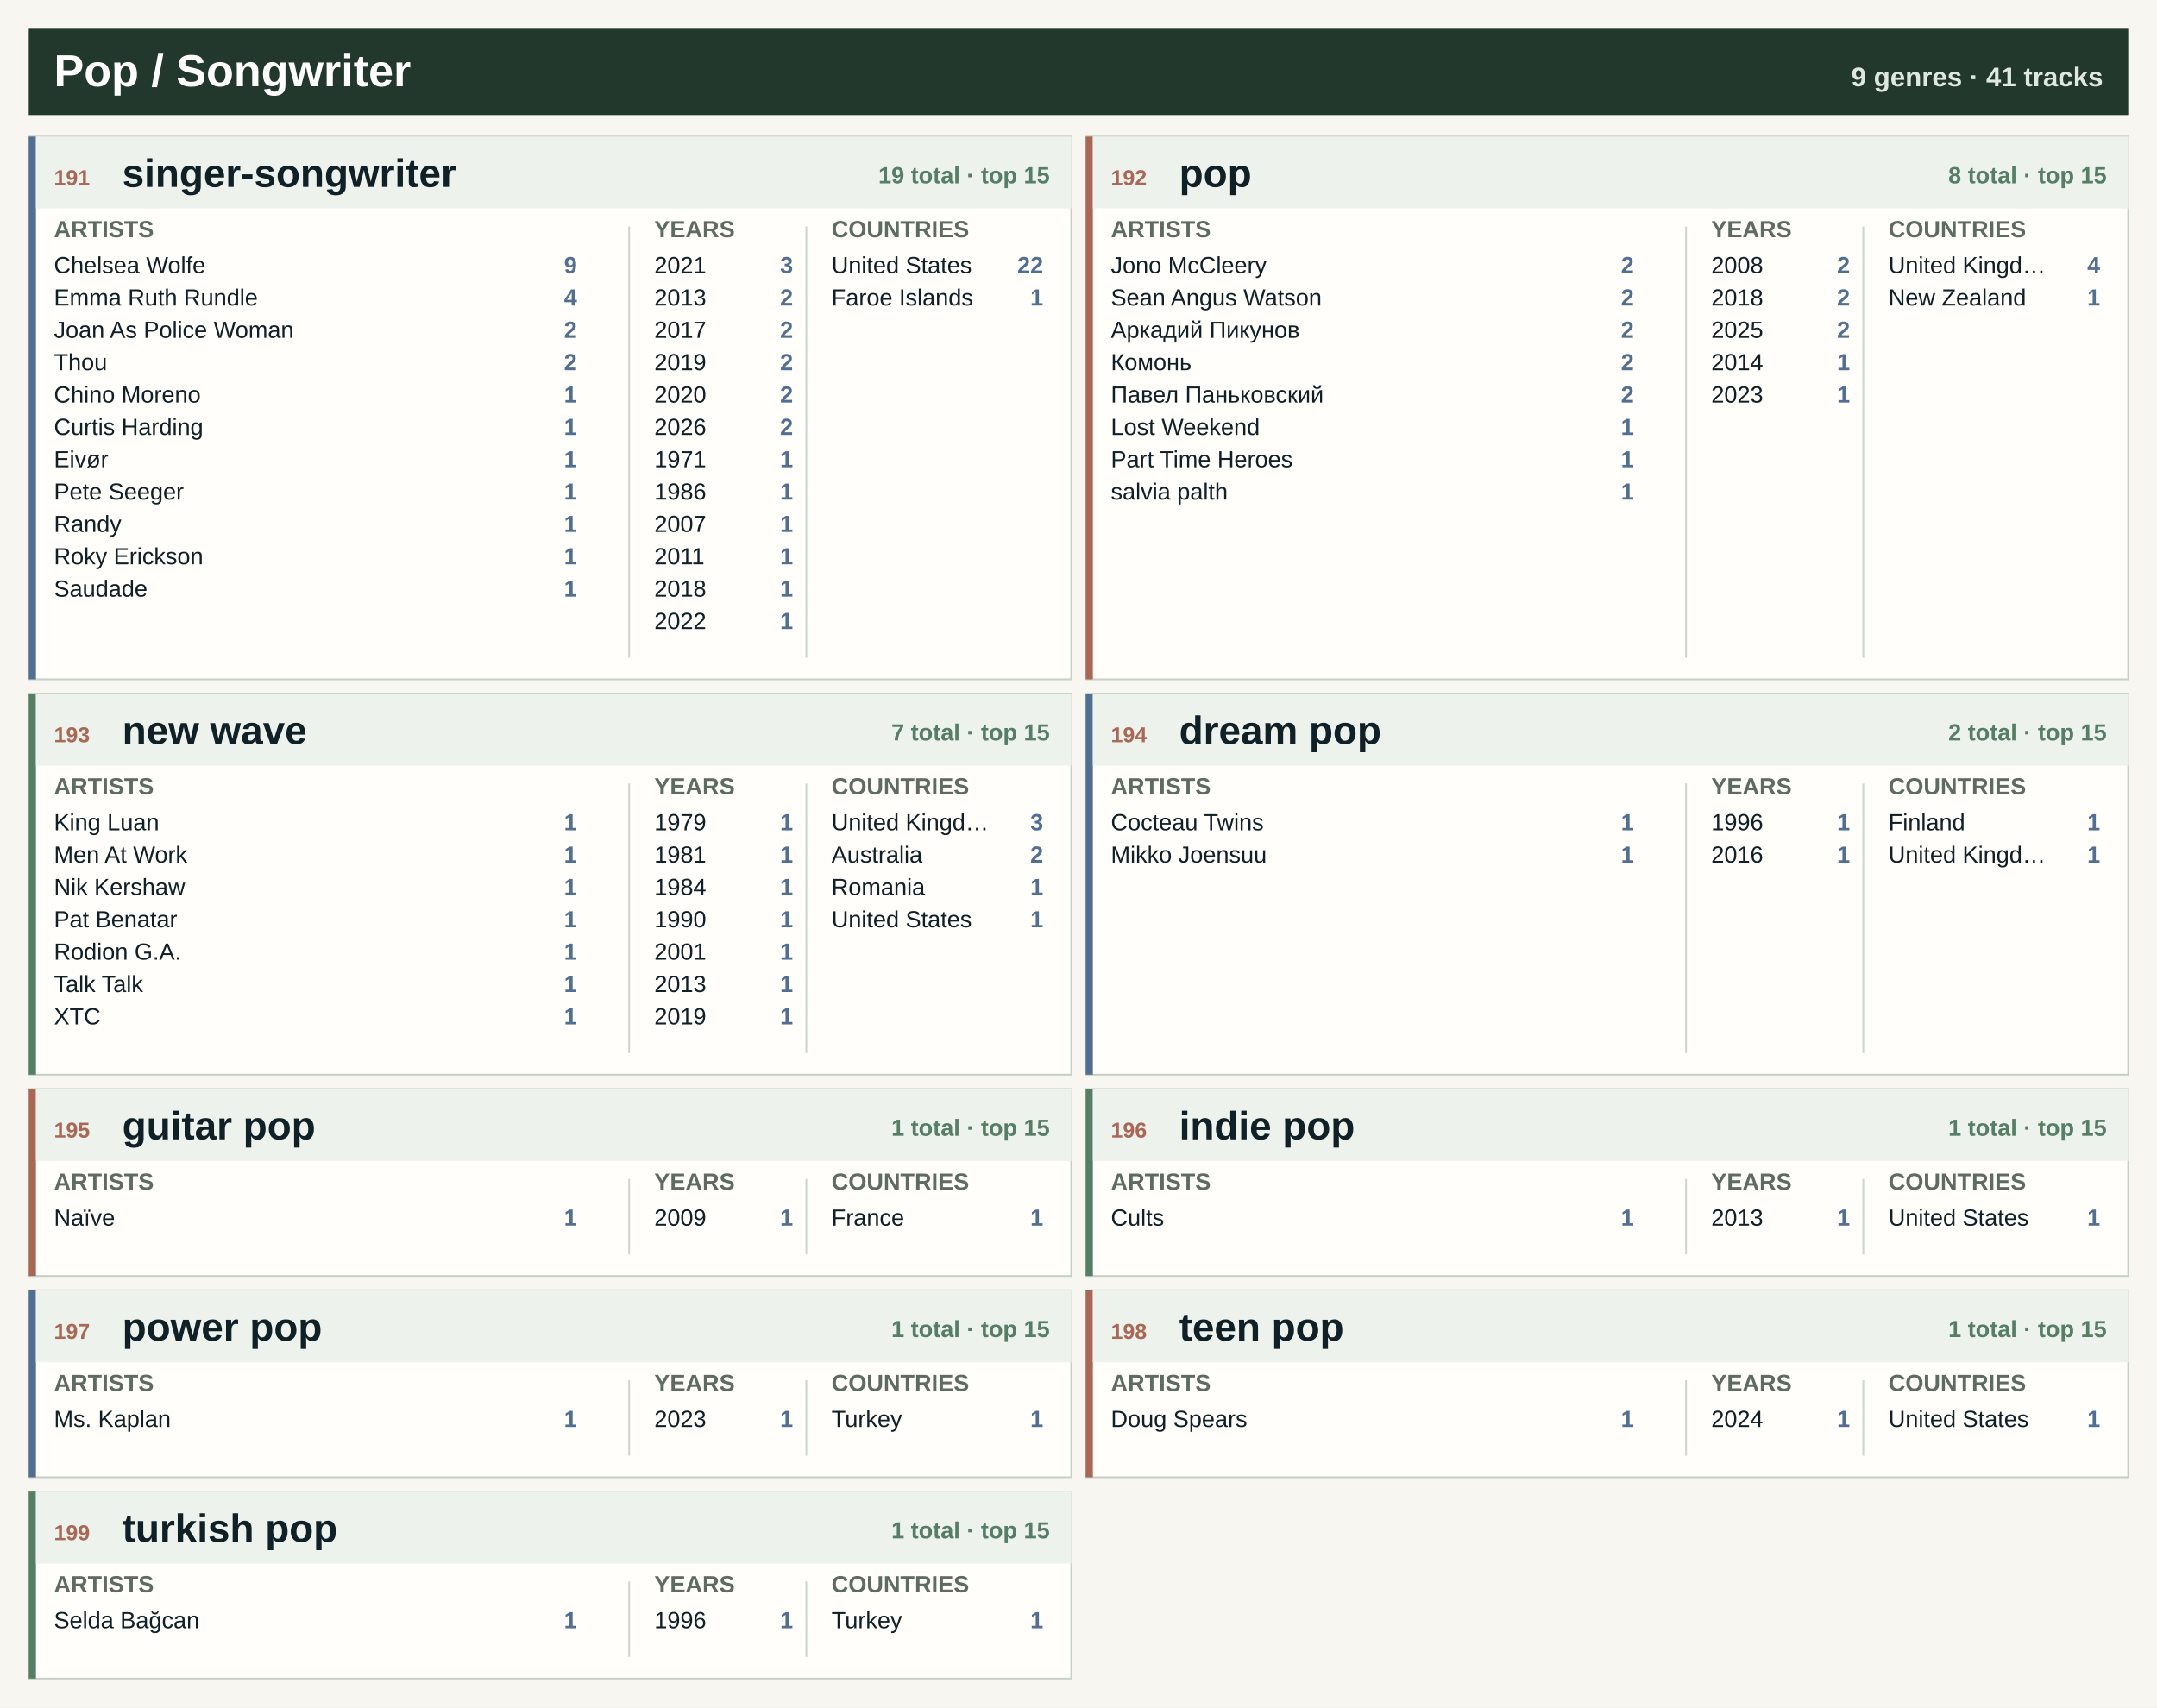
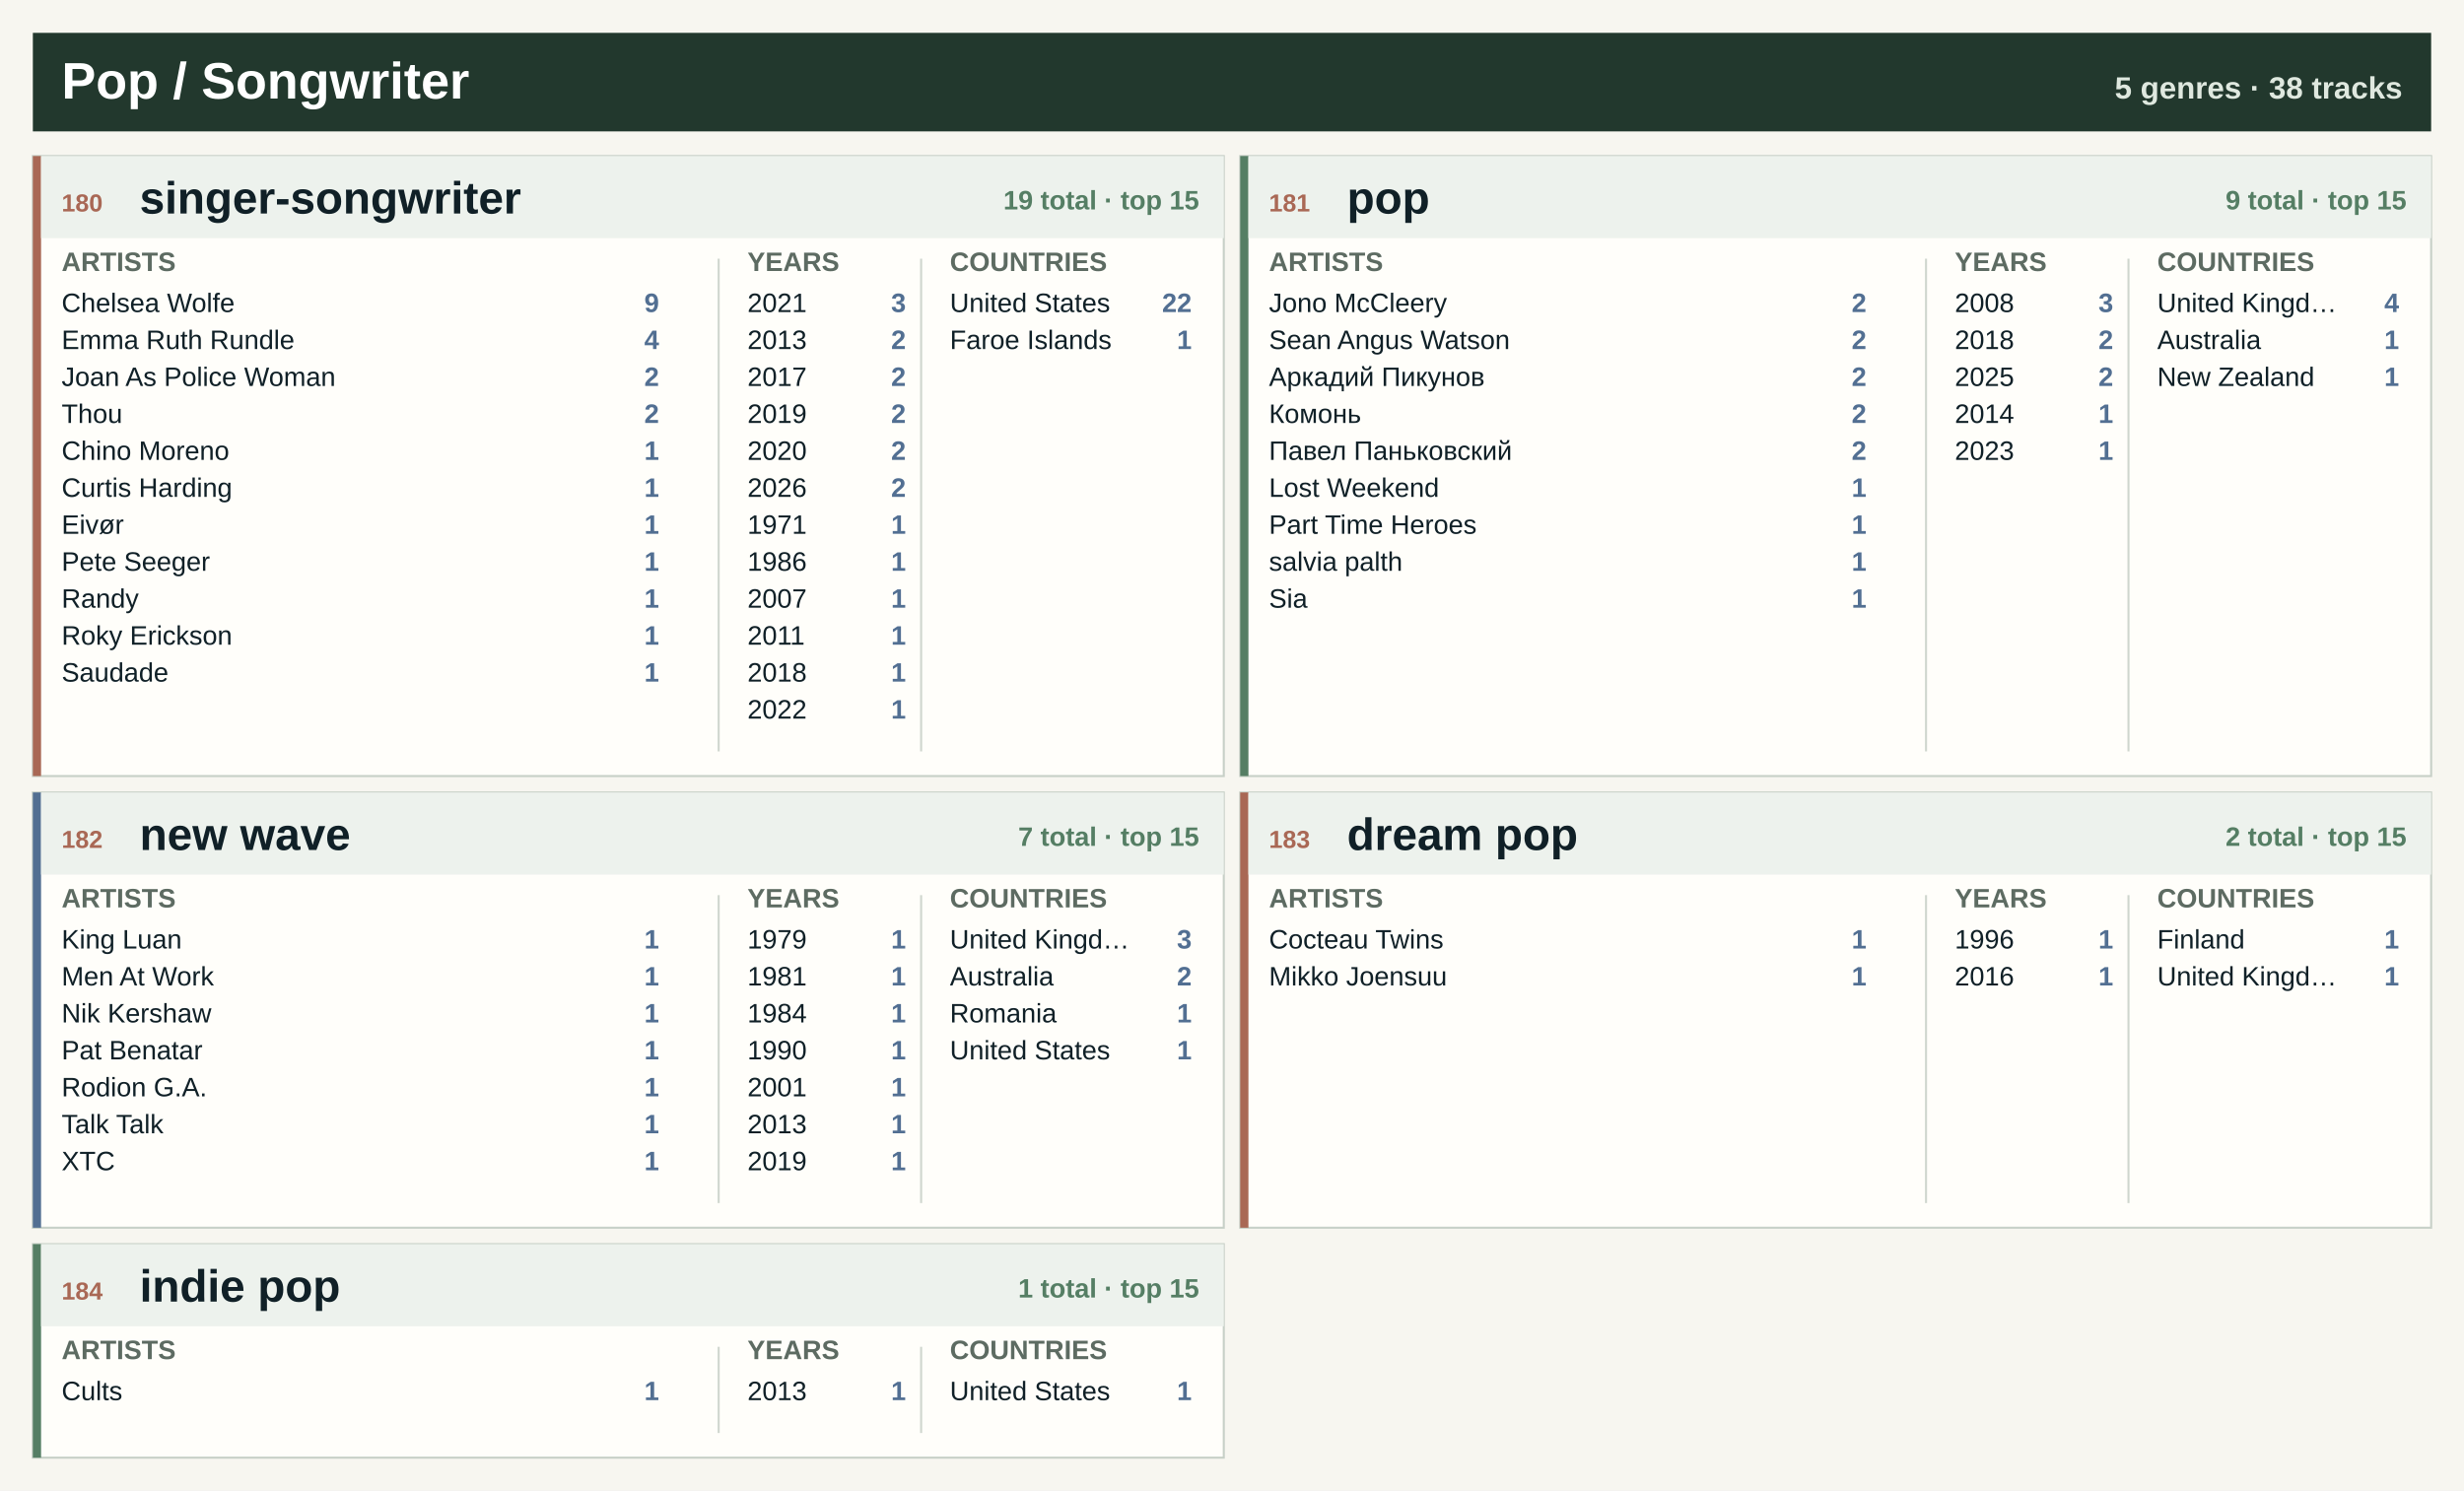
- <svg xmlns="http://www.w3.org/2000/svg" width="1200" height="950" viewBox="0 0 1200 950" role="img" aria-label="Pop / Songwriter genre atlas">
-   <rect width="1200" height="950" fill="#f7f6f0" />
+ <svg xmlns="http://www.w3.org/2000/svg" width="1200" height="726" viewBox="0 0 1200 726" role="img" aria-label="Pop / Songwriter genre atlas">
+   <rect width="1200" height="726" fill="#f7f6f0" />
  <rect x="16" y="16" width="1168" height="48" fill="#22382d" />
  <text x="30.0" y="48.0" font-family="Segoe UI, Arial, sans-serif" font-size="25" font-weight="800" fill="#ffffff" text-anchor="start">Pop / Songwriter</text>
-   <text x="1170.0" y="48.0" font-family="Segoe UI, Arial, sans-serif" font-size="15" font-weight="800" fill="#dfe8df" text-anchor="end">9 genres · 41 tracks</text>
+   <text x="1170.0" y="48.0" font-family="Segoe UI, Arial, sans-serif" font-size="15" font-weight="800" fill="#dfe8df" text-anchor="end">5 genres · 38 tracks</text>
  <rect x="16.0" y="76.0" width="580.0" height="302" fill="#fffefa" stroke="#c7d0c7" />
-   <rect x="16.0" y="76.0" width="4" height="302" fill="#526f92" />
+   <rect x="16.0" y="76.0" width="4" height="302" fill="#a96855" />
  <rect x="20.0" y="76.0" width="576.0" height="40" fill="#edf2ed" />
-   <text x="30.0" y="103.0" font-family="Segoe UI, Arial, sans-serif" font-size="12" font-weight="800" fill="#a96855" text-anchor="start">191</text>
+   <text x="30.0" y="103.0" font-family="Segoe UI, Arial, sans-serif" font-size="12" font-weight="800" fill="#a96855" text-anchor="start">180</text>
  <text x="68.0" y="104.0" font-family="Segoe UI, Arial, sans-serif" font-size="22" font-weight="800" fill="#102027" text-anchor="start">singer-songwriter</text>
  <text x="584.0" y="102.0" font-family="Segoe UI, Arial, sans-serif" font-size="13" font-weight="800" fill="#557e64" text-anchor="end">19 total · top 15</text>
  <text x="30.0" y="132.0" font-family="Segoe UI, Arial, sans-serif" font-size="13" font-weight="800" fill="#5d6b62" text-anchor="start">ARTISTS</text>
  <text x="364.0" y="132.0" font-family="Segoe UI, Arial, sans-serif" font-size="13" font-weight="800" fill="#5d6b62" text-anchor="start">YEARS</text>
  <text x="462.6" y="132.0" font-family="Segoe UI, Arial, sans-serif" font-size="13" font-weight="800" fill="#5d6b62" text-anchor="start">COUNTRIES</text>
  <line x1="350.0" y1="126.0" x2="350.0" y2="366.0" stroke="#cfd6ce" />
  <line x1="448.6" y1="126.0" x2="448.6" y2="366.0" stroke="#cfd6ce" />
  <text x="30.0" y="152.0" font-family="Segoe UI, Arial, sans-serif" font-size="13" font-weight="400" fill="#102027" text-anchor="start">Chelsea Wolfe</text>
  <text x="321.0" y="152.0" font-family="Segoe UI, Arial, sans-serif" font-size="13" font-weight="800" fill="#526f92" text-anchor="end">9</text>
  <text x="30.0" y="170.0" font-family="Segoe UI, Arial, sans-serif" font-size="13" font-weight="400" fill="#102027" text-anchor="start">Emma Ruth Rundle</text>
  <text x="321.0" y="170.0" font-family="Segoe UI, Arial, sans-serif" font-size="13" font-weight="800" fill="#526f92" text-anchor="end">4</text>
  <text x="30.0" y="188.0" font-family="Segoe UI, Arial, sans-serif" font-size="13" font-weight="400" fill="#102027" text-anchor="start">Joan As Police Woman</text>
  <text x="321.0" y="188.0" font-family="Segoe UI, Arial, sans-serif" font-size="13" font-weight="800" fill="#526f92" text-anchor="end">2</text>
  <text x="30.0" y="206.0" font-family="Segoe UI, Arial, sans-serif" font-size="13" font-weight="400" fill="#102027" text-anchor="start">Thou</text>
  <text x="321.0" y="206.0" font-family="Segoe UI, Arial, sans-serif" font-size="13" font-weight="800" fill="#526f92" text-anchor="end">2</text>
  <text x="30.0" y="224.0" font-family="Segoe UI, Arial, sans-serif" font-size="13" font-weight="400" fill="#102027" text-anchor="start">Chino Moreno</text>
  <text x="321.0" y="224.0" font-family="Segoe UI, Arial, sans-serif" font-size="13" font-weight="800" fill="#526f92" text-anchor="end">1</text>
  <text x="30.0" y="242.0" font-family="Segoe UI, Arial, sans-serif" font-size="13" font-weight="400" fill="#102027" text-anchor="start">Curtis Harding</text>
  <text x="321.0" y="242.0" font-family="Segoe UI, Arial, sans-serif" font-size="13" font-weight="800" fill="#526f92" text-anchor="end">1</text>
  <text x="30.0" y="260.0" font-family="Segoe UI, Arial, sans-serif" font-size="13" font-weight="400" fill="#102027" text-anchor="start">Eivør</text>
  <text x="321.0" y="260.0" font-family="Segoe UI, Arial, sans-serif" font-size="13" font-weight="800" fill="#526f92" text-anchor="end">1</text>
  <text x="30.0" y="278.0" font-family="Segoe UI, Arial, sans-serif" font-size="13" font-weight="400" fill="#102027" text-anchor="start">Pete Seeger</text>
  <text x="321.0" y="278.0" font-family="Segoe UI, Arial, sans-serif" font-size="13" font-weight="800" fill="#526f92" text-anchor="end">1</text>
  <text x="30.0" y="296.0" font-family="Segoe UI, Arial, sans-serif" font-size="13" font-weight="400" fill="#102027" text-anchor="start">Randy</text>
  <text x="321.0" y="296.0" font-family="Segoe UI, Arial, sans-serif" font-size="13" font-weight="800" fill="#526f92" text-anchor="end">1</text>
  <text x="30.0" y="314.0" font-family="Segoe UI, Arial, sans-serif" font-size="13" font-weight="400" fill="#102027" text-anchor="start">Roky Erickson</text>
  <text x="321.0" y="314.0" font-family="Segoe UI, Arial, sans-serif" font-size="13" font-weight="800" fill="#526f92" text-anchor="end">1</text>
  <text x="30.0" y="332.0" font-family="Segoe UI, Arial, sans-serif" font-size="13" font-weight="400" fill="#102027" text-anchor="start">Saudade</text>
  <text x="321.0" y="332.0" font-family="Segoe UI, Arial, sans-serif" font-size="13" font-weight="800" fill="#526f92" text-anchor="end">1</text>
  <text x="364.0" y="152.0" font-family="Segoe UI, Arial, sans-serif" font-size="13" font-weight="400" fill="#102027" text-anchor="start">2021</text>
  <text x="441.2" y="152.0" font-family="Segoe UI, Arial, sans-serif" font-size="13" font-weight="800" fill="#526f92" text-anchor="end">3</text>
  <text x="364.0" y="170.0" font-family="Segoe UI, Arial, sans-serif" font-size="13" font-weight="400" fill="#102027" text-anchor="start">2013</text>
  <text x="441.2" y="170.0" font-family="Segoe UI, Arial, sans-serif" font-size="13" font-weight="800" fill="#526f92" text-anchor="end">2</text>
  <text x="364.0" y="188.0" font-family="Segoe UI, Arial, sans-serif" font-size="13" font-weight="400" fill="#102027" text-anchor="start">2017</text>
  <text x="441.2" y="188.0" font-family="Segoe UI, Arial, sans-serif" font-size="13" font-weight="800" fill="#526f92" text-anchor="end">2</text>
  <text x="364.0" y="206.0" font-family="Segoe UI, Arial, sans-serif" font-size="13" font-weight="400" fill="#102027" text-anchor="start">2019</text>
  <text x="441.2" y="206.0" font-family="Segoe UI, Arial, sans-serif" font-size="13" font-weight="800" fill="#526f92" text-anchor="end">2</text>
  <text x="364.0" y="224.0" font-family="Segoe UI, Arial, sans-serif" font-size="13" font-weight="400" fill="#102027" text-anchor="start">2020</text>
  <text x="441.2" y="224.0" font-family="Segoe UI, Arial, sans-serif" font-size="13" font-weight="800" fill="#526f92" text-anchor="end">2</text>
  <text x="364.0" y="242.0" font-family="Segoe UI, Arial, sans-serif" font-size="13" font-weight="400" fill="#102027" text-anchor="start">2026</text>
  <text x="441.2" y="242.0" font-family="Segoe UI, Arial, sans-serif" font-size="13" font-weight="800" fill="#526f92" text-anchor="end">2</text>
  <text x="364.0" y="260.0" font-family="Segoe UI, Arial, sans-serif" font-size="13" font-weight="400" fill="#102027" text-anchor="start">1971</text>
  <text x="441.2" y="260.0" font-family="Segoe UI, Arial, sans-serif" font-size="13" font-weight="800" fill="#526f92" text-anchor="end">1</text>
  <text x="364.0" y="278.0" font-family="Segoe UI, Arial, sans-serif" font-size="13" font-weight="400" fill="#102027" text-anchor="start">1986</text>
  <text x="441.2" y="278.0" font-family="Segoe UI, Arial, sans-serif" font-size="13" font-weight="800" fill="#526f92" text-anchor="end">1</text>
  <text x="364.0" y="296.0" font-family="Segoe UI, Arial, sans-serif" font-size="13" font-weight="400" fill="#102027" text-anchor="start">2007</text>
  <text x="441.2" y="296.0" font-family="Segoe UI, Arial, sans-serif" font-size="13" font-weight="800" fill="#526f92" text-anchor="end">1</text>
  <text x="364.0" y="314.0" font-family="Segoe UI, Arial, sans-serif" font-size="13" font-weight="400" fill="#102027" text-anchor="start">2011</text>
  <text x="441.2" y="314.0" font-family="Segoe UI, Arial, sans-serif" font-size="13" font-weight="800" fill="#526f92" text-anchor="end">1</text>
  <text x="364.0" y="332.0" font-family="Segoe UI, Arial, sans-serif" font-size="13" font-weight="400" fill="#102027" text-anchor="start">2018</text>
  <text x="441.2" y="332.0" font-family="Segoe UI, Arial, sans-serif" font-size="13" font-weight="800" fill="#526f92" text-anchor="end">1</text>
  <text x="364.0" y="350.0" font-family="Segoe UI, Arial, sans-serif" font-size="13" font-weight="400" fill="#102027" text-anchor="start">2022</text>
  <text x="441.2" y="350.0" font-family="Segoe UI, Arial, sans-serif" font-size="13" font-weight="800" fill="#526f92" text-anchor="end">1</text>
  <text x="462.6" y="152.0" font-family="Segoe UI, Arial, sans-serif" font-size="13" font-weight="400" fill="#102027" text-anchor="start">United States</text>
  <text x="580.4" y="152.0" font-family="Segoe UI, Arial, sans-serif" font-size="13" font-weight="800" fill="#526f92" text-anchor="end">22</text>
  <text x="462.6" y="170.0" font-family="Segoe UI, Arial, sans-serif" font-size="13" font-weight="400" fill="#102027" text-anchor="start">Faroe Islands</text>
  <text x="580.4" y="170.0" font-family="Segoe UI, Arial, sans-serif" font-size="13" font-weight="800" fill="#526f92" text-anchor="end">1</text>
  <rect x="604.0" y="76.0" width="580.0" height="302" fill="#fffefa" stroke="#c7d0c7" />
-   <rect x="604.0" y="76.0" width="4" height="302" fill="#a96855" />
+   <rect x="604.0" y="76.0" width="4" height="302" fill="#557e64" />
  <rect x="608.0" y="76.0" width="576.0" height="40" fill="#edf2ed" />
-   <text x="618.0" y="103.0" font-family="Segoe UI, Arial, sans-serif" font-size="12" font-weight="800" fill="#a96855" text-anchor="start">192</text>
+   <text x="618.0" y="103.0" font-family="Segoe UI, Arial, sans-serif" font-size="12" font-weight="800" fill="#a96855" text-anchor="start">181</text>
  <text x="656.0" y="104.0" font-family="Segoe UI, Arial, sans-serif" font-size="22" font-weight="800" fill="#102027" text-anchor="start">pop</text>
-   <text x="1172.0" y="102.0" font-family="Segoe UI, Arial, sans-serif" font-size="13" font-weight="800" fill="#557e64" text-anchor="end">8 total · top 15</text>
+   <text x="1172.0" y="102.0" font-family="Segoe UI, Arial, sans-serif" font-size="13" font-weight="800" fill="#557e64" text-anchor="end">9 total · top 15</text>
  <text x="618.0" y="132.0" font-family="Segoe UI, Arial, sans-serif" font-size="13" font-weight="800" fill="#5d6b62" text-anchor="start">ARTISTS</text>
  <text x="952.0" y="132.0" font-family="Segoe UI, Arial, sans-serif" font-size="13" font-weight="800" fill="#5d6b62" text-anchor="start">YEARS</text>
  <text x="1050.6" y="132.0" font-family="Segoe UI, Arial, sans-serif" font-size="13" font-weight="800" fill="#5d6b62" text-anchor="start">COUNTRIES</text>
  <line x1="938.0" y1="126.0" x2="938.0" y2="366.0" stroke="#cfd6ce" />
  <line x1="1036.6" y1="126.0" x2="1036.6" y2="366.0" stroke="#cfd6ce" />
  <text x="618.0" y="152.0" font-family="Segoe UI, Arial, sans-serif" font-size="13" font-weight="400" fill="#102027" text-anchor="start">Jono McCleery</text>
  <text x="909.0" y="152.0" font-family="Segoe UI, Arial, sans-serif" font-size="13" font-weight="800" fill="#526f92" text-anchor="end">2</text>
  <text x="618.0" y="170.0" font-family="Segoe UI, Arial, sans-serif" font-size="13" font-weight="400" fill="#102027" text-anchor="start">Sean Angus Watson</text>
  <text x="909.0" y="170.0" font-family="Segoe UI, Arial, sans-serif" font-size="13" font-weight="800" fill="#526f92" text-anchor="end">2</text>
  <text x="618.0" y="188.0" font-family="Segoe UI, Arial, sans-serif" font-size="13" font-weight="400" fill="#102027" text-anchor="start">Аркадий Пикунов</text>
  <text x="909.0" y="188.0" font-family="Segoe UI, Arial, sans-serif" font-size="13" font-weight="800" fill="#526f92" text-anchor="end">2</text>
  <text x="618.0" y="206.0" font-family="Segoe UI, Arial, sans-serif" font-size="13" font-weight="400" fill="#102027" text-anchor="start">Комонь</text>
  <text x="909.0" y="206.0" font-family="Segoe UI, Arial, sans-serif" font-size="13" font-weight="800" fill="#526f92" text-anchor="end">2</text>
  <text x="618.0" y="224.0" font-family="Segoe UI, Arial, sans-serif" font-size="13" font-weight="400" fill="#102027" text-anchor="start">Павел Паньковский</text>
  <text x="909.0" y="224.0" font-family="Segoe UI, Arial, sans-serif" font-size="13" font-weight="800" fill="#526f92" text-anchor="end">2</text>
  <text x="618.0" y="242.0" font-family="Segoe UI, Arial, sans-serif" font-size="13" font-weight="400" fill="#102027" text-anchor="start">Lost Weekend</text>
  <text x="909.0" y="242.0" font-family="Segoe UI, Arial, sans-serif" font-size="13" font-weight="800" fill="#526f92" text-anchor="end">1</text>
  <text x="618.0" y="260.0" font-family="Segoe UI, Arial, sans-serif" font-size="13" font-weight="400" fill="#102027" text-anchor="start">Part Time Heroes</text>
  <text x="909.0" y="260.0" font-family="Segoe UI, Arial, sans-serif" font-size="13" font-weight="800" fill="#526f92" text-anchor="end">1</text>
  <text x="618.0" y="278.0" font-family="Segoe UI, Arial, sans-serif" font-size="13" font-weight="400" fill="#102027" text-anchor="start">salvia palth</text>
  <text x="909.0" y="278.0" font-family="Segoe UI, Arial, sans-serif" font-size="13" font-weight="800" fill="#526f92" text-anchor="end">1</text>
+   <text x="618.0" y="296.0" font-family="Segoe UI, Arial, sans-serif" font-size="13" font-weight="400" fill="#102027" text-anchor="start">Sia</text>
+   <text x="909.0" y="296.0" font-family="Segoe UI, Arial, sans-serif" font-size="13" font-weight="800" fill="#526f92" text-anchor="end">1</text>
  <text x="952.0" y="152.0" font-family="Segoe UI, Arial, sans-serif" font-size="13" font-weight="400" fill="#102027" text-anchor="start">2008</text>
-   <text x="1029.2" y="152.0" font-family="Segoe UI, Arial, sans-serif" font-size="13" font-weight="800" fill="#526f92" text-anchor="end">2</text>
+   <text x="1029.2" y="152.0" font-family="Segoe UI, Arial, sans-serif" font-size="13" font-weight="800" fill="#526f92" text-anchor="end">3</text>
  <text x="952.0" y="170.0" font-family="Segoe UI, Arial, sans-serif" font-size="13" font-weight="400" fill="#102027" text-anchor="start">2018</text>
  <text x="1029.2" y="170.0" font-family="Segoe UI, Arial, sans-serif" font-size="13" font-weight="800" fill="#526f92" text-anchor="end">2</text>
  <text x="952.0" y="188.0" font-family="Segoe UI, Arial, sans-serif" font-size="13" font-weight="400" fill="#102027" text-anchor="start">2025</text>
  <text x="1029.2" y="188.0" font-family="Segoe UI, Arial, sans-serif" font-size="13" font-weight="800" fill="#526f92" text-anchor="end">2</text>
  <text x="952.0" y="206.0" font-family="Segoe UI, Arial, sans-serif" font-size="13" font-weight="400" fill="#102027" text-anchor="start">2014</text>
  <text x="1029.2" y="206.0" font-family="Segoe UI, Arial, sans-serif" font-size="13" font-weight="800" fill="#526f92" text-anchor="end">1</text>
  <text x="952.0" y="224.0" font-family="Segoe UI, Arial, sans-serif" font-size="13" font-weight="400" fill="#102027" text-anchor="start">2023</text>
  <text x="1029.2" y="224.0" font-family="Segoe UI, Arial, sans-serif" font-size="13" font-weight="800" fill="#526f92" text-anchor="end">1</text>
  <text x="1050.6" y="152.0" font-family="Segoe UI, Arial, sans-serif" font-size="13" font-weight="400" fill="#102027" text-anchor="start">United Kingd…</text>
  <text x="1168.4" y="152.0" font-family="Segoe UI, Arial, sans-serif" font-size="13" font-weight="800" fill="#526f92" text-anchor="end">4</text>
-   <text x="1050.6" y="170.0" font-family="Segoe UI, Arial, sans-serif" font-size="13" font-weight="400" fill="#102027" text-anchor="start">New Zealand</text>
+   <text x="1050.6" y="170.0" font-family="Segoe UI, Arial, sans-serif" font-size="13" font-weight="400" fill="#102027" text-anchor="start">Australia</text>
  <text x="1168.4" y="170.0" font-family="Segoe UI, Arial, sans-serif" font-size="13" font-weight="800" fill="#526f92" text-anchor="end">1</text>
+   <text x="1050.6" y="188.0" font-family="Segoe UI, Arial, sans-serif" font-size="13" font-weight="400" fill="#102027" text-anchor="start">New Zealand</text>
+   <text x="1168.4" y="188.0" font-family="Segoe UI, Arial, sans-serif" font-size="13" font-weight="800" fill="#526f92" text-anchor="end">1</text>
  <rect x="16.0" y="386.0" width="580.0" height="212" fill="#fffefa" stroke="#c7d0c7" />
-   <rect x="16.0" y="386.0" width="4" height="212" fill="#557e64" />
+   <rect x="16.0" y="386.0" width="4" height="212" fill="#526f92" />
  <rect x="20.0" y="386.0" width="576.0" height="40" fill="#edf2ed" />
-   <text x="30.0" y="413.0" font-family="Segoe UI, Arial, sans-serif" font-size="12" font-weight="800" fill="#a96855" text-anchor="start">193</text>
+   <text x="30.0" y="413.0" font-family="Segoe UI, Arial, sans-serif" font-size="12" font-weight="800" fill="#a96855" text-anchor="start">182</text>
  <text x="68.0" y="414.0" font-family="Segoe UI, Arial, sans-serif" font-size="22" font-weight="800" fill="#102027" text-anchor="start">new wave</text>
  <text x="584.0" y="412.0" font-family="Segoe UI, Arial, sans-serif" font-size="13" font-weight="800" fill="#557e64" text-anchor="end">7 total · top 15</text>
  <text x="30.0" y="442.0" font-family="Segoe UI, Arial, sans-serif" font-size="13" font-weight="800" fill="#5d6b62" text-anchor="start">ARTISTS</text>
  <text x="364.0" y="442.0" font-family="Segoe UI, Arial, sans-serif" font-size="13" font-weight="800" fill="#5d6b62" text-anchor="start">YEARS</text>
  <text x="462.6" y="442.0" font-family="Segoe UI, Arial, sans-serif" font-size="13" font-weight="800" fill="#5d6b62" text-anchor="start">COUNTRIES</text>
  <line x1="350.0" y1="436.0" x2="350.0" y2="586.0" stroke="#cfd6ce" />
  <line x1="448.6" y1="436.0" x2="448.6" y2="586.0" stroke="#cfd6ce" />
  <text x="30.0" y="462.0" font-family="Segoe UI, Arial, sans-serif" font-size="13" font-weight="400" fill="#102027" text-anchor="start">King Luan</text>
  <text x="321.0" y="462.0" font-family="Segoe UI, Arial, sans-serif" font-size="13" font-weight="800" fill="#526f92" text-anchor="end">1</text>
  <text x="30.0" y="480.0" font-family="Segoe UI, Arial, sans-serif" font-size="13" font-weight="400" fill="#102027" text-anchor="start">Men At Work</text>
  <text x="321.0" y="480.0" font-family="Segoe UI, Arial, sans-serif" font-size="13" font-weight="800" fill="#526f92" text-anchor="end">1</text>
  <text x="30.0" y="498.0" font-family="Segoe UI, Arial, sans-serif" font-size="13" font-weight="400" fill="#102027" text-anchor="start">Nik Kershaw</text>
  <text x="321.0" y="498.0" font-family="Segoe UI, Arial, sans-serif" font-size="13" font-weight="800" fill="#526f92" text-anchor="end">1</text>
  <text x="30.0" y="516.0" font-family="Segoe UI, Arial, sans-serif" font-size="13" font-weight="400" fill="#102027" text-anchor="start">Pat Benatar</text>
  <text x="321.0" y="516.0" font-family="Segoe UI, Arial, sans-serif" font-size="13" font-weight="800" fill="#526f92" text-anchor="end">1</text>
  <text x="30.0" y="534.0" font-family="Segoe UI, Arial, sans-serif" font-size="13" font-weight="400" fill="#102027" text-anchor="start">Rodion G.A.</text>
  <text x="321.0" y="534.0" font-family="Segoe UI, Arial, sans-serif" font-size="13" font-weight="800" fill="#526f92" text-anchor="end">1</text>
  <text x="30.0" y="552.0" font-family="Segoe UI, Arial, sans-serif" font-size="13" font-weight="400" fill="#102027" text-anchor="start">Talk Talk</text>
  <text x="321.0" y="552.0" font-family="Segoe UI, Arial, sans-serif" font-size="13" font-weight="800" fill="#526f92" text-anchor="end">1</text>
  <text x="30.0" y="570.0" font-family="Segoe UI, Arial, sans-serif" font-size="13" font-weight="400" fill="#102027" text-anchor="start">XTC</text>
  <text x="321.0" y="570.0" font-family="Segoe UI, Arial, sans-serif" font-size="13" font-weight="800" fill="#526f92" text-anchor="end">1</text>
  <text x="364.0" y="462.0" font-family="Segoe UI, Arial, sans-serif" font-size="13" font-weight="400" fill="#102027" text-anchor="start">1979</text>
  <text x="441.2" y="462.0" font-family="Segoe UI, Arial, sans-serif" font-size="13" font-weight="800" fill="#526f92" text-anchor="end">1</text>
  <text x="364.0" y="480.0" font-family="Segoe UI, Arial, sans-serif" font-size="13" font-weight="400" fill="#102027" text-anchor="start">1981</text>
  <text x="441.2" y="480.0" font-family="Segoe UI, Arial, sans-serif" font-size="13" font-weight="800" fill="#526f92" text-anchor="end">1</text>
  <text x="364.0" y="498.0" font-family="Segoe UI, Arial, sans-serif" font-size="13" font-weight="400" fill="#102027" text-anchor="start">1984</text>
  <text x="441.2" y="498.0" font-family="Segoe UI, Arial, sans-serif" font-size="13" font-weight="800" fill="#526f92" text-anchor="end">1</text>
  <text x="364.0" y="516.0" font-family="Segoe UI, Arial, sans-serif" font-size="13" font-weight="400" fill="#102027" text-anchor="start">1990</text>
  <text x="441.2" y="516.0" font-family="Segoe UI, Arial, sans-serif" font-size="13" font-weight="800" fill="#526f92" text-anchor="end">1</text>
  <text x="364.0" y="534.0" font-family="Segoe UI, Arial, sans-serif" font-size="13" font-weight="400" fill="#102027" text-anchor="start">2001</text>
  <text x="441.2" y="534.0" font-family="Segoe UI, Arial, sans-serif" font-size="13" font-weight="800" fill="#526f92" text-anchor="end">1</text>
  <text x="364.0" y="552.0" font-family="Segoe UI, Arial, sans-serif" font-size="13" font-weight="400" fill="#102027" text-anchor="start">2013</text>
  <text x="441.2" y="552.0" font-family="Segoe UI, Arial, sans-serif" font-size="13" font-weight="800" fill="#526f92" text-anchor="end">1</text>
  <text x="364.0" y="570.0" font-family="Segoe UI, Arial, sans-serif" font-size="13" font-weight="400" fill="#102027" text-anchor="start">2019</text>
  <text x="441.2" y="570.0" font-family="Segoe UI, Arial, sans-serif" font-size="13" font-weight="800" fill="#526f92" text-anchor="end">1</text>
  <text x="462.6" y="462.0" font-family="Segoe UI, Arial, sans-serif" font-size="13" font-weight="400" fill="#102027" text-anchor="start">United Kingd…</text>
  <text x="580.4" y="462.0" font-family="Segoe UI, Arial, sans-serif" font-size="13" font-weight="800" fill="#526f92" text-anchor="end">3</text>
  <text x="462.6" y="480.0" font-family="Segoe UI, Arial, sans-serif" font-size="13" font-weight="400" fill="#102027" text-anchor="start">Australia</text>
  <text x="580.4" y="480.0" font-family="Segoe UI, Arial, sans-serif" font-size="13" font-weight="800" fill="#526f92" text-anchor="end">2</text>
  <text x="462.6" y="498.0" font-family="Segoe UI, Arial, sans-serif" font-size="13" font-weight="400" fill="#102027" text-anchor="start">Romania</text>
  <text x="580.4" y="498.0" font-family="Segoe UI, Arial, sans-serif" font-size="13" font-weight="800" fill="#526f92" text-anchor="end">1</text>
  <text x="462.6" y="516.0" font-family="Segoe UI, Arial, sans-serif" font-size="13" font-weight="400" fill="#102027" text-anchor="start">United States</text>
  <text x="580.4" y="516.0" font-family="Segoe UI, Arial, sans-serif" font-size="13" font-weight="800" fill="#526f92" text-anchor="end">1</text>
  <rect x="604.0" y="386.0" width="580.0" height="212" fill="#fffefa" stroke="#c7d0c7" />
-   <rect x="604.0" y="386.0" width="4" height="212" fill="#526f92" />
+   <rect x="604.0" y="386.0" width="4" height="212" fill="#a96855" />
  <rect x="608.0" y="386.0" width="576.0" height="40" fill="#edf2ed" />
-   <text x="618.0" y="413.0" font-family="Segoe UI, Arial, sans-serif" font-size="12" font-weight="800" fill="#a96855" text-anchor="start">194</text>
+   <text x="618.0" y="413.0" font-family="Segoe UI, Arial, sans-serif" font-size="12" font-weight="800" fill="#a96855" text-anchor="start">183</text>
  <text x="656.0" y="414.0" font-family="Segoe UI, Arial, sans-serif" font-size="22" font-weight="800" fill="#102027" text-anchor="start">dream pop</text>
  <text x="1172.0" y="412.0" font-family="Segoe UI, Arial, sans-serif" font-size="13" font-weight="800" fill="#557e64" text-anchor="end">2 total · top 15</text>
  <text x="618.0" y="442.0" font-family="Segoe UI, Arial, sans-serif" font-size="13" font-weight="800" fill="#5d6b62" text-anchor="start">ARTISTS</text>
  <text x="952.0" y="442.0" font-family="Segoe UI, Arial, sans-serif" font-size="13" font-weight="800" fill="#5d6b62" text-anchor="start">YEARS</text>
  <text x="1050.6" y="442.0" font-family="Segoe UI, Arial, sans-serif" font-size="13" font-weight="800" fill="#5d6b62" text-anchor="start">COUNTRIES</text>
  <line x1="938.0" y1="436.0" x2="938.0" y2="586.0" stroke="#cfd6ce" />
  <line x1="1036.6" y1="436.0" x2="1036.6" y2="586.0" stroke="#cfd6ce" />
  <text x="618.0" y="462.0" font-family="Segoe UI, Arial, sans-serif" font-size="13" font-weight="400" fill="#102027" text-anchor="start">Cocteau Twins</text>
  <text x="909.0" y="462.0" font-family="Segoe UI, Arial, sans-serif" font-size="13" font-weight="800" fill="#526f92" text-anchor="end">1</text>
  <text x="618.0" y="480.0" font-family="Segoe UI, Arial, sans-serif" font-size="13" font-weight="400" fill="#102027" text-anchor="start">Mikko Joensuu</text>
  <text x="909.0" y="480.0" font-family="Segoe UI, Arial, sans-serif" font-size="13" font-weight="800" fill="#526f92" text-anchor="end">1</text>
  <text x="952.0" y="462.0" font-family="Segoe UI, Arial, sans-serif" font-size="13" font-weight="400" fill="#102027" text-anchor="start">1996</text>
  <text x="1029.2" y="462.0" font-family="Segoe UI, Arial, sans-serif" font-size="13" font-weight="800" fill="#526f92" text-anchor="end">1</text>
  <text x="952.0" y="480.0" font-family="Segoe UI, Arial, sans-serif" font-size="13" font-weight="400" fill="#102027" text-anchor="start">2016</text>
  <text x="1029.2" y="480.0" font-family="Segoe UI, Arial, sans-serif" font-size="13" font-weight="800" fill="#526f92" text-anchor="end">1</text>
  <text x="1050.6" y="462.0" font-family="Segoe UI, Arial, sans-serif" font-size="13" font-weight="400" fill="#102027" text-anchor="start">Finland</text>
  <text x="1168.4" y="462.0" font-family="Segoe UI, Arial, sans-serif" font-size="13" font-weight="800" fill="#526f92" text-anchor="end">1</text>
  <text x="1050.6" y="480.0" font-family="Segoe UI, Arial, sans-serif" font-size="13" font-weight="400" fill="#102027" text-anchor="start">United Kingd…</text>
  <text x="1168.4" y="480.0" font-family="Segoe UI, Arial, sans-serif" font-size="13" font-weight="800" fill="#526f92" text-anchor="end">1</text>
  <rect x="16.0" y="606.0" width="580.0" height="104" fill="#fffefa" stroke="#c7d0c7" />
-   <rect x="16.0" y="606.0" width="4" height="104" fill="#a96855" />
+   <rect x="16.0" y="606.0" width="4" height="104" fill="#557e64" />
  <rect x="20.0" y="606.0" width="576.0" height="40" fill="#edf2ed" />
-   <text x="30.0" y="633.0" font-family="Segoe UI, Arial, sans-serif" font-size="12" font-weight="800" fill="#a96855" text-anchor="start">195</text>
-   <text x="68.0" y="634.0" font-family="Segoe UI, Arial, sans-serif" font-size="22" font-weight="800" fill="#102027" text-anchor="start">guitar pop</text>
+   <text x="30.0" y="633.0" font-family="Segoe UI, Arial, sans-serif" font-size="12" font-weight="800" fill="#a96855" text-anchor="start">184</text>
+   <text x="68.0" y="634.0" font-family="Segoe UI, Arial, sans-serif" font-size="22" font-weight="800" fill="#102027" text-anchor="start">indie pop</text>
  <text x="584.0" y="632.0" font-family="Segoe UI, Arial, sans-serif" font-size="13" font-weight="800" fill="#557e64" text-anchor="end">1 total · top 15</text>
  <text x="30.0" y="662.0" font-family="Segoe UI, Arial, sans-serif" font-size="13" font-weight="800" fill="#5d6b62" text-anchor="start">ARTISTS</text>
  <text x="364.0" y="662.0" font-family="Segoe UI, Arial, sans-serif" font-size="13" font-weight="800" fill="#5d6b62" text-anchor="start">YEARS</text>
  <text x="462.6" y="662.0" font-family="Segoe UI, Arial, sans-serif" font-size="13" font-weight="800" fill="#5d6b62" text-anchor="start">COUNTRIES</text>
  <line x1="350.0" y1="656.0" x2="350.0" y2="698.0" stroke="#cfd6ce" />
  <line x1="448.6" y1="656.0" x2="448.6" y2="698.0" stroke="#cfd6ce" />
-   <text x="30.0" y="682.0" font-family="Segoe UI, Arial, sans-serif" font-size="13" font-weight="400" fill="#102027" text-anchor="start">Naïve</text>
+   <text x="30.0" y="682.0" font-family="Segoe UI, Arial, sans-serif" font-size="13" font-weight="400" fill="#102027" text-anchor="start">Cults</text>
  <text x="321.0" y="682.0" font-family="Segoe UI, Arial, sans-serif" font-size="13" font-weight="800" fill="#526f92" text-anchor="end">1</text>
-   <text x="364.0" y="682.0" font-family="Segoe UI, Arial, sans-serif" font-size="13" font-weight="400" fill="#102027" text-anchor="start">2009</text>
+   <text x="364.0" y="682.0" font-family="Segoe UI, Arial, sans-serif" font-size="13" font-weight="400" fill="#102027" text-anchor="start">2013</text>
  <text x="441.2" y="682.0" font-family="Segoe UI, Arial, sans-serif" font-size="13" font-weight="800" fill="#526f92" text-anchor="end">1</text>
-   <text x="462.6" y="682.0" font-family="Segoe UI, Arial, sans-serif" font-size="13" font-weight="400" fill="#102027" text-anchor="start">France</text>
+   <text x="462.6" y="682.0" font-family="Segoe UI, Arial, sans-serif" font-size="13" font-weight="400" fill="#102027" text-anchor="start">United States</text>
  <text x="580.4" y="682.0" font-family="Segoe UI, Arial, sans-serif" font-size="13" font-weight="800" fill="#526f92" text-anchor="end">1</text>
-   <rect x="604.0" y="606.0" width="580.0" height="104" fill="#fffefa" stroke="#c7d0c7" />
-   <rect x="604.0" y="606.0" width="4" height="104" fill="#557e64" />
-   <rect x="608.0" y="606.0" width="576.0" height="40" fill="#edf2ed" />
-   <text x="618.0" y="633.0" font-family="Segoe UI, Arial, sans-serif" font-size="12" font-weight="800" fill="#a96855" text-anchor="start">196</text>
-   <text x="656.0" y="634.0" font-family="Segoe UI, Arial, sans-serif" font-size="22" font-weight="800" fill="#102027" text-anchor="start">indie pop</text>
-   <text x="1172.0" y="632.0" font-family="Segoe UI, Arial, sans-serif" font-size="13" font-weight="800" fill="#557e64" text-anchor="end">1 total · top 15</text>
-   <text x="618.0" y="662.0" font-family="Segoe UI, Arial, sans-serif" font-size="13" font-weight="800" fill="#5d6b62" text-anchor="start">ARTISTS</text>
-   <text x="952.0" y="662.0" font-family="Segoe UI, Arial, sans-serif" font-size="13" font-weight="800" fill="#5d6b62" text-anchor="start">YEARS</text>
-   <text x="1050.6" y="662.0" font-family="Segoe UI, Arial, sans-serif" font-size="13" font-weight="800" fill="#5d6b62" text-anchor="start">COUNTRIES</text>
-   <line x1="938.0" y1="656.0" x2="938.0" y2="698.0" stroke="#cfd6ce" />
-   <line x1="1036.6" y1="656.0" x2="1036.6" y2="698.0" stroke="#cfd6ce" />
-   <text x="618.0" y="682.0" font-family="Segoe UI, Arial, sans-serif" font-size="13" font-weight="400" fill="#102027" text-anchor="start">Cults</text>
-   <text x="909.0" y="682.0" font-family="Segoe UI, Arial, sans-serif" font-size="13" font-weight="800" fill="#526f92" text-anchor="end">1</text>
-   <text x="952.0" y="682.0" font-family="Segoe UI, Arial, sans-serif" font-size="13" font-weight="400" fill="#102027" text-anchor="start">2013</text>
-   <text x="1029.2" y="682.0" font-family="Segoe UI, Arial, sans-serif" font-size="13" font-weight="800" fill="#526f92" text-anchor="end">1</text>
-   <text x="1050.6" y="682.0" font-family="Segoe UI, Arial, sans-serif" font-size="13" font-weight="400" fill="#102027" text-anchor="start">United States</text>
-   <text x="1168.4" y="682.0" font-family="Segoe UI, Arial, sans-serif" font-size="13" font-weight="800" fill="#526f92" text-anchor="end">1</text>
-   <rect x="16.0" y="718.0" width="580.0" height="104" fill="#fffefa" stroke="#c7d0c7" />
-   <rect x="16.0" y="718.0" width="4" height="104" fill="#526f92" />
-   <rect x="20.0" y="718.0" width="576.0" height="40" fill="#edf2ed" />
-   <text x="30.0" y="745.0" font-family="Segoe UI, Arial, sans-serif" font-size="12" font-weight="800" fill="#a96855" text-anchor="start">197</text>
-   <text x="68.0" y="746.0" font-family="Segoe UI, Arial, sans-serif" font-size="22" font-weight="800" fill="#102027" text-anchor="start">power pop</text>
-   <text x="584.0" y="744.0" font-family="Segoe UI, Arial, sans-serif" font-size="13" font-weight="800" fill="#557e64" text-anchor="end">1 total · top 15</text>
-   <text x="30.0" y="774.0" font-family="Segoe UI, Arial, sans-serif" font-size="13" font-weight="800" fill="#5d6b62" text-anchor="start">ARTISTS</text>
-   <text x="364.0" y="774.0" font-family="Segoe UI, Arial, sans-serif" font-size="13" font-weight="800" fill="#5d6b62" text-anchor="start">YEARS</text>
-   <text x="462.6" y="774.0" font-family="Segoe UI, Arial, sans-serif" font-size="13" font-weight="800" fill="#5d6b62" text-anchor="start">COUNTRIES</text>
-   <line x1="350.0" y1="768.0" x2="350.0" y2="810.0" stroke="#cfd6ce" />
-   <line x1="448.6" y1="768.0" x2="448.6" y2="810.0" stroke="#cfd6ce" />
-   <text x="30.0" y="794.0" font-family="Segoe UI, Arial, sans-serif" font-size="13" font-weight="400" fill="#102027" text-anchor="start">Ms. Kaplan</text>
-   <text x="321.0" y="794.0" font-family="Segoe UI, Arial, sans-serif" font-size="13" font-weight="800" fill="#526f92" text-anchor="end">1</text>
-   <text x="364.0" y="794.0" font-family="Segoe UI, Arial, sans-serif" font-size="13" font-weight="400" fill="#102027" text-anchor="start">2023</text>
-   <text x="441.2" y="794.0" font-family="Segoe UI, Arial, sans-serif" font-size="13" font-weight="800" fill="#526f92" text-anchor="end">1</text>
-   <text x="462.6" y="794.0" font-family="Segoe UI, Arial, sans-serif" font-size="13" font-weight="400" fill="#102027" text-anchor="start">Turkey</text>
-   <text x="580.4" y="794.0" font-family="Segoe UI, Arial, sans-serif" font-size="13" font-weight="800" fill="#526f92" text-anchor="end">1</text>
-   <rect x="604.0" y="718.0" width="580.0" height="104" fill="#fffefa" stroke="#c7d0c7" />
-   <rect x="604.0" y="718.0" width="4" height="104" fill="#a96855" />
-   <rect x="608.0" y="718.0" width="576.0" height="40" fill="#edf2ed" />
-   <text x="618.0" y="745.0" font-family="Segoe UI, Arial, sans-serif" font-size="12" font-weight="800" fill="#a96855" text-anchor="start">198</text>
-   <text x="656.0" y="746.0" font-family="Segoe UI, Arial, sans-serif" font-size="22" font-weight="800" fill="#102027" text-anchor="start">teen pop</text>
-   <text x="1172.0" y="744.0" font-family="Segoe UI, Arial, sans-serif" font-size="13" font-weight="800" fill="#557e64" text-anchor="end">1 total · top 15</text>
-   <text x="618.0" y="774.0" font-family="Segoe UI, Arial, sans-serif" font-size="13" font-weight="800" fill="#5d6b62" text-anchor="start">ARTISTS</text>
-   <text x="952.0" y="774.0" font-family="Segoe UI, Arial, sans-serif" font-size="13" font-weight="800" fill="#5d6b62" text-anchor="start">YEARS</text>
-   <text x="1050.6" y="774.0" font-family="Segoe UI, Arial, sans-serif" font-size="13" font-weight="800" fill="#5d6b62" text-anchor="start">COUNTRIES</text>
-   <line x1="938.0" y1="768.0" x2="938.0" y2="810.0" stroke="#cfd6ce" />
-   <line x1="1036.6" y1="768.0" x2="1036.6" y2="810.0" stroke="#cfd6ce" />
-   <text x="618.0" y="794.0" font-family="Segoe UI, Arial, sans-serif" font-size="13" font-weight="400" fill="#102027" text-anchor="start">Doug Spears</text>
-   <text x="909.0" y="794.0" font-family="Segoe UI, Arial, sans-serif" font-size="13" font-weight="800" fill="#526f92" text-anchor="end">1</text>
-   <text x="952.0" y="794.0" font-family="Segoe UI, Arial, sans-serif" font-size="13" font-weight="400" fill="#102027" text-anchor="start">2024</text>
-   <text x="1029.2" y="794.0" font-family="Segoe UI, Arial, sans-serif" font-size="13" font-weight="800" fill="#526f92" text-anchor="end">1</text>
-   <text x="1050.6" y="794.0" font-family="Segoe UI, Arial, sans-serif" font-size="13" font-weight="400" fill="#102027" text-anchor="start">United States</text>
-   <text x="1168.4" y="794.0" font-family="Segoe UI, Arial, sans-serif" font-size="13" font-weight="800" fill="#526f92" text-anchor="end">1</text>
-   <rect x="16.0" y="830.0" width="580.0" height="104" fill="#fffefa" stroke="#c7d0c7" />
-   <rect x="16.0" y="830.0" width="4" height="104" fill="#557e64" />
-   <rect x="20.0" y="830.0" width="576.0" height="40" fill="#edf2ed" />
-   <text x="30.0" y="857.0" font-family="Segoe UI, Arial, sans-serif" font-size="12" font-weight="800" fill="#a96855" text-anchor="start">199</text>
-   <text x="68.0" y="858.0" font-family="Segoe UI, Arial, sans-serif" font-size="22" font-weight="800" fill="#102027" text-anchor="start">turkish pop</text>
-   <text x="584.0" y="856.0" font-family="Segoe UI, Arial, sans-serif" font-size="13" font-weight="800" fill="#557e64" text-anchor="end">1 total · top 15</text>
-   <text x="30.0" y="886.0" font-family="Segoe UI, Arial, sans-serif" font-size="13" font-weight="800" fill="#5d6b62" text-anchor="start">ARTISTS</text>
-   <text x="364.0" y="886.0" font-family="Segoe UI, Arial, sans-serif" font-size="13" font-weight="800" fill="#5d6b62" text-anchor="start">YEARS</text>
-   <text x="462.6" y="886.0" font-family="Segoe UI, Arial, sans-serif" font-size="13" font-weight="800" fill="#5d6b62" text-anchor="start">COUNTRIES</text>
-   <line x1="350.0" y1="880.0" x2="350.0" y2="922.0" stroke="#cfd6ce" />
-   <line x1="448.6" y1="880.0" x2="448.6" y2="922.0" stroke="#cfd6ce" />
-   <text x="30.0" y="906.0" font-family="Segoe UI, Arial, sans-serif" font-size="13" font-weight="400" fill="#102027" text-anchor="start">Selda Bağcan</text>
-   <text x="321.0" y="906.0" font-family="Segoe UI, Arial, sans-serif" font-size="13" font-weight="800" fill="#526f92" text-anchor="end">1</text>
-   <text x="364.0" y="906.0" font-family="Segoe UI, Arial, sans-serif" font-size="13" font-weight="400" fill="#102027" text-anchor="start">1996</text>
-   <text x="441.2" y="906.0" font-family="Segoe UI, Arial, sans-serif" font-size="13" font-weight="800" fill="#526f92" text-anchor="end">1</text>
-   <text x="462.6" y="906.0" font-family="Segoe UI, Arial, sans-serif" font-size="13" font-weight="400" fill="#102027" text-anchor="start">Turkey</text>
-   <text x="580.4" y="906.0" font-family="Segoe UI, Arial, sans-serif" font-size="13" font-weight="800" fill="#526f92" text-anchor="end">1</text>
</svg>
